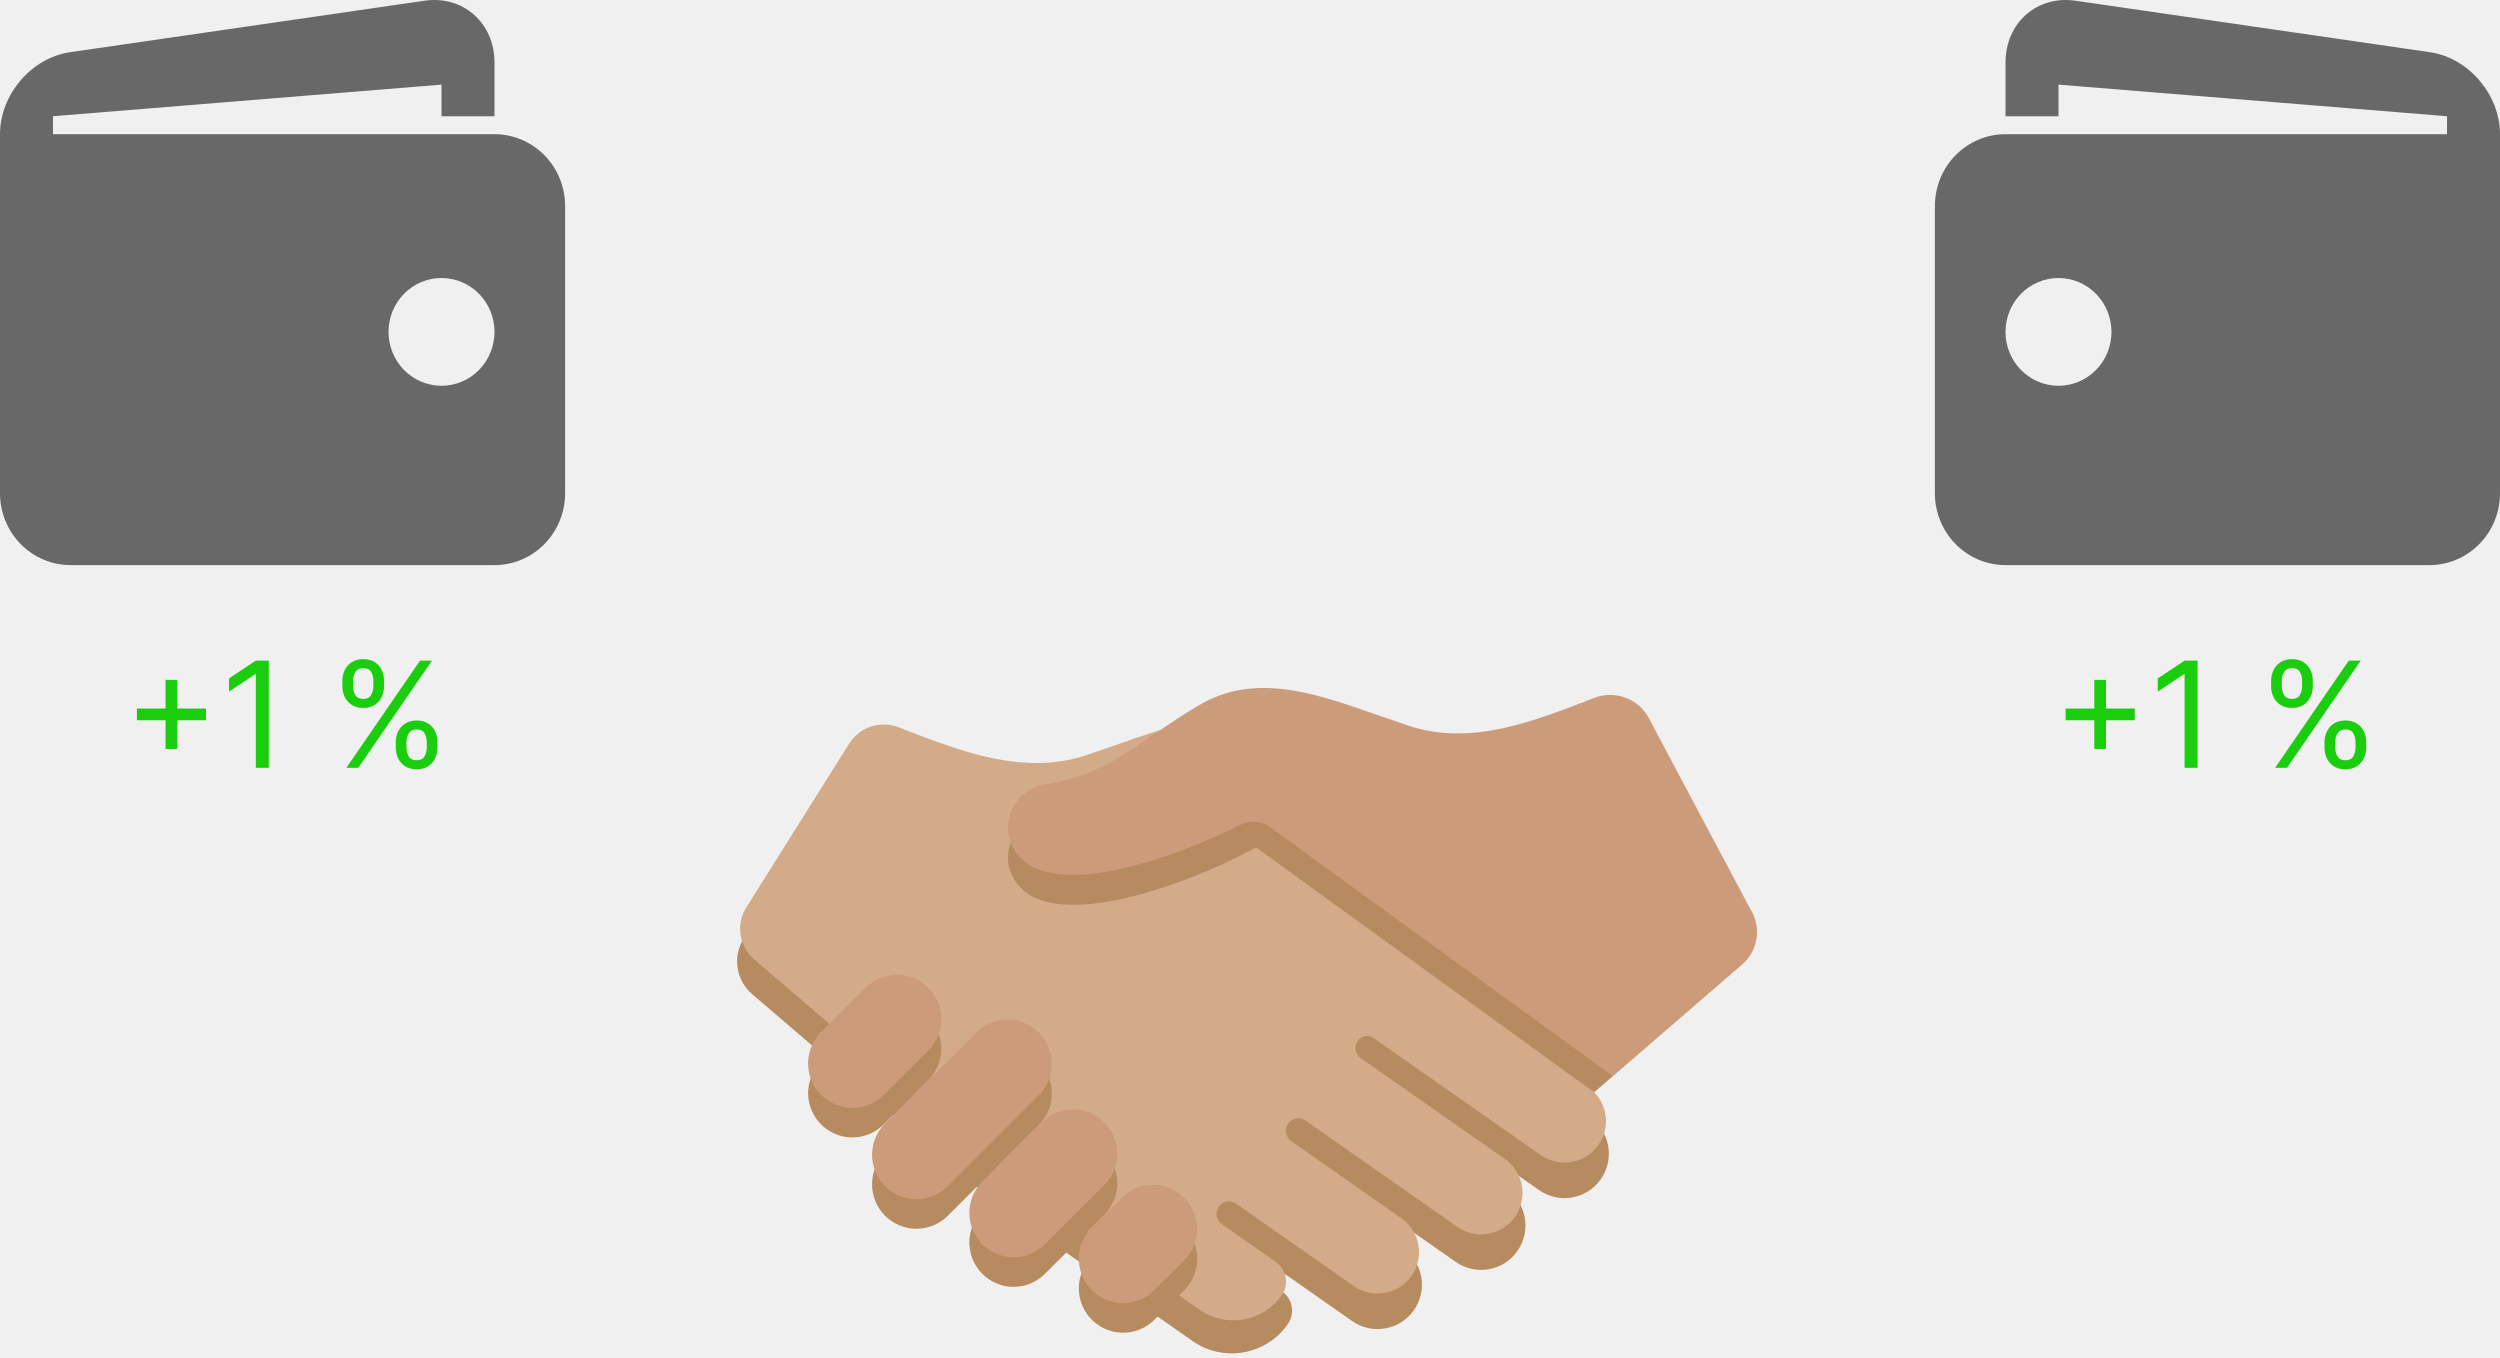
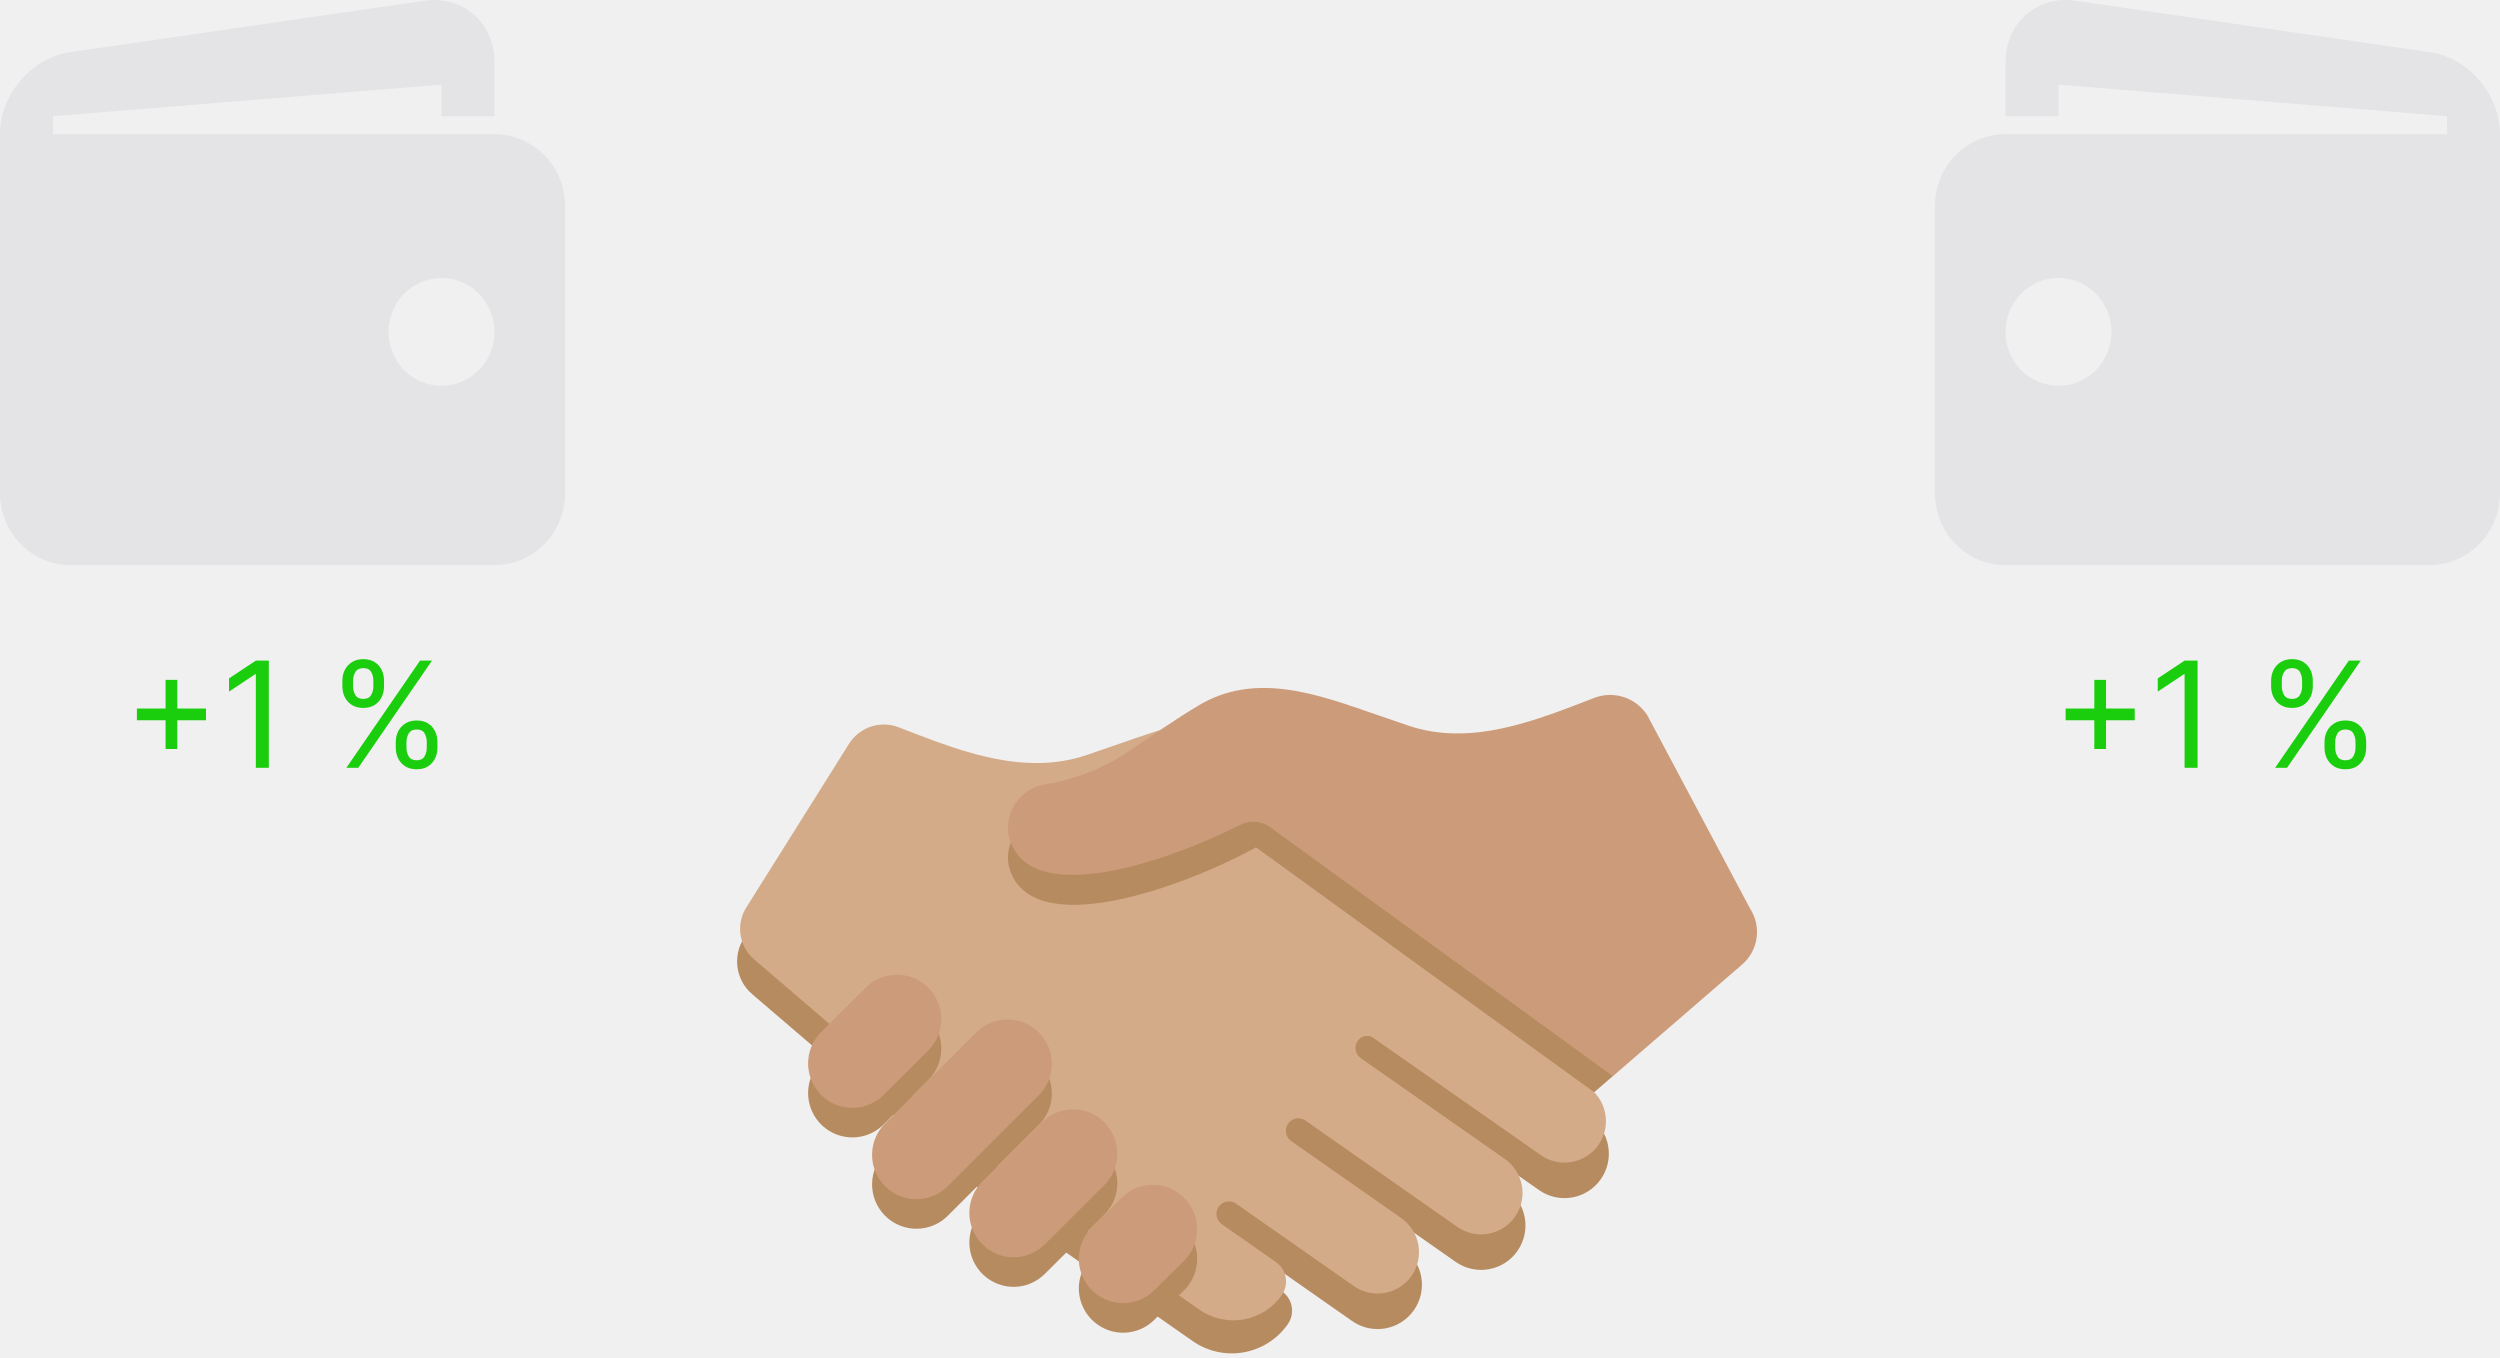
<svg xmlns="http://www.w3.org/2000/svg" width="407" height="221" viewBox="0 0 407 221" fill="none">
  <g clip-path="url(#clip0_47_2)">
-     <path d="M80.5 21.846H8.625V18.923L71.875 13.778V18.923H80.5V10.154C80.5 3.723 75.377 -0.79 69.121 0.116L11.385 8.499C5.123 9.411 0 15.415 0 21.846V80.308C0 83.409 1.212 86.383 3.368 88.575C5.525 90.768 8.45 92 11.5 92H80.5C83.55 92 86.475 90.768 88.632 88.575C90.788 86.383 92 83.409 92 80.308V33.538C92 30.437 90.788 27.463 88.632 25.271C86.475 23.078 83.55 21.846 80.5 21.846ZM71.875 62.804C70.742 62.804 69.62 62.577 68.573 62.135C67.527 61.694 66.576 61.048 65.775 60.233C64.974 59.418 64.339 58.451 63.906 57.386C63.472 56.322 63.25 55.181 63.25 54.029C63.25 52.877 63.474 51.736 63.908 50.672C64.342 49.608 64.978 48.641 65.779 47.827C66.581 47.013 67.532 46.367 68.579 45.926C69.626 45.486 70.748 45.26 71.881 45.26C74.169 45.261 76.363 46.186 77.981 47.831C79.598 49.477 80.507 51.709 80.506 54.035C80.505 56.361 79.595 58.592 77.977 60.237C76.358 61.882 74.163 62.805 71.875 62.804Z" fill="#696868" />
-     <path d="M326.5 21.846H398.375V18.923L335.125 13.778V18.923H326.5V10.154C326.5 3.723 331.623 -0.79 337.879 0.116L395.615 8.499C401.877 9.411 407 15.415 407 21.846V80.308C407 83.409 405.788 86.383 403.632 88.575C401.475 90.768 398.55 92 395.5 92H326.5C323.45 92 320.525 90.768 318.368 88.575C316.212 86.383 315 83.409 315 80.308V33.538C315 30.437 316.212 27.463 318.368 25.271C320.525 23.078 323.45 21.846 326.5 21.846ZM335.125 62.804C336.258 62.804 337.38 62.577 338.427 62.135C339.473 61.694 340.424 61.048 341.225 60.233C342.026 59.418 342.661 58.451 343.094 57.386C343.528 56.322 343.75 55.181 343.75 54.029C343.75 52.877 343.526 51.736 343.092 50.672C342.658 49.608 342.022 48.641 341.221 47.827C340.419 47.013 339.468 46.367 338.421 45.926C337.374 45.486 336.252 45.26 335.119 45.26C332.831 45.261 330.637 46.186 329.019 47.831C327.402 49.477 326.493 51.709 326.494 54.035C326.495 56.361 327.405 58.592 329.023 60.237C330.642 61.882 332.837 62.805 335.125 62.804Z" fill="#696868" />
+     <path d="M80.5 21.846H8.625V18.923L71.875 13.778V18.923H80.5V10.154C80.5 3.723 75.377 -0.79 69.121 0.116L11.385 8.499C5.123 9.411 0 15.415 0 21.846V80.308C0 83.409 1.212 86.383 3.368 88.575C5.525 90.768 8.45 92 11.5 92H80.5C83.55 92 86.475 90.768 88.632 88.575C90.788 86.383 92 83.409 92 80.308V33.538C92 30.437 90.788 27.463 88.632 25.271C86.475 23.078 83.55 21.846 80.5 21.846ZM71.875 62.804C70.742 62.804 69.62 62.577 68.573 62.135C67.527 61.694 66.576 61.048 65.775 60.233C64.974 59.418 64.339 58.451 63.906 57.386C63.472 56.322 63.25 55.181 63.25 54.029C63.25 52.877 63.474 51.736 63.908 50.672C64.342 49.608 64.978 48.641 65.779 47.827C66.581 47.013 67.532 46.367 68.579 45.926C69.626 45.486 70.748 45.26 71.881 45.26C74.169 45.261 76.363 46.186 77.981 47.831C79.598 49.477 80.507 51.709 80.506 54.035C80.505 56.361 79.595 58.592 77.977 60.237C76.358 61.882 74.163 62.805 71.875 62.804Z" fill="#e4e4e7" />
+     <path d="M326.5 21.846H398.375V18.923L335.125 13.778V18.923H326.5V10.154C326.5 3.723 331.623 -0.79 337.879 0.116L395.615 8.499C401.877 9.411 407 15.415 407 21.846V80.308C407 83.409 405.788 86.383 403.632 88.575C401.475 90.768 398.55 92 395.5 92H326.5C323.45 92 320.525 90.768 318.368 88.575C316.212 86.383 315 83.409 315 80.308V33.538C315 30.437 316.212 27.463 318.368 25.271C320.525 23.078 323.45 21.846 326.5 21.846ZM335.125 62.804C336.258 62.804 337.38 62.577 338.427 62.135C339.473 61.694 340.424 61.048 341.225 60.233C342.026 59.418 342.661 58.451 343.094 57.386C343.528 56.322 343.75 55.181 343.75 54.029C343.75 52.877 343.526 51.736 343.092 50.672C342.658 49.608 342.022 48.641 341.221 47.827C340.419 47.013 339.468 46.367 338.421 45.926C337.374 45.486 336.252 45.26 335.119 45.26C332.831 45.261 330.637 46.186 329.019 47.831C327.402 49.477 326.493 51.709 326.494 54.035C326.495 56.361 327.405 58.592 329.023 60.237C330.642 61.882 332.837 62.805 335.125 62.804Z" fill="#e4e4e7" />
    <path d="M194.152 218.32C196.569 220.012 199.56 220.674 202.466 220.161C205.372 219.648 207.956 218.002 209.648 215.584C209.939 215.17 210.146 214.702 210.256 214.208C210.366 213.714 210.377 213.202 210.289 212.704C210.2 212.205 210.015 211.729 209.742 211.302C209.469 210.876 209.115 210.507 208.699 210.218L199.788 200.83L220.125 215.064C220.902 215.61 221.778 215.997 222.705 216.203C223.632 216.409 224.59 216.43 225.525 216.265C226.46 216.1 227.353 215.752 228.153 215.241C228.953 214.729 229.645 214.065 230.187 213.286C230.731 212.509 231.117 211.632 231.322 210.706C231.527 209.779 231.548 208.821 231.383 207.887C231.218 206.952 230.87 206.06 230.36 205.26C229.85 204.46 229.187 203.768 228.41 203.224L211.088 187.304L236.979 205.43C237.756 205.976 238.633 206.363 239.56 206.569C240.486 206.775 241.445 206.796 242.38 206.631C243.315 206.466 244.208 206.118 245.008 205.607C245.808 205.096 246.499 204.431 247.042 203.652C247.586 202.875 247.972 201.998 248.177 201.072C248.382 200.145 248.402 199.187 248.237 198.253C248.072 197.319 247.725 196.426 247.215 195.626C246.705 194.826 246.042 194.134 245.264 193.59L222.307 173.97L250.553 193.744C251.33 194.29 252.207 194.677 253.134 194.883C254.061 195.089 255.019 195.11 255.954 194.945C256.889 194.78 257.782 194.432 258.582 193.921C259.382 193.41 260.073 192.745 260.616 191.966C261.16 191.189 261.546 190.312 261.751 189.386C261.956 188.459 261.976 187.501 261.811 186.567C261.646 185.633 261.299 184.74 260.789 183.94C260.279 183.14 259.616 182.448 258.839 181.904L137.817 126.138L121.117 152.732C119.243 155.623 119.754 159.539 122.446 161.841L159.951 193.975C161.661 195.44 163.439 196.822 165.284 198.113L194.152 218.32Z" fill="#B78B60" />
    <path d="M258.574 176.995L204.132 137.732L203.848 137.347L204.104 136.962L204.359 136.706L208.473 138.965C213.087 141.952 223.632 146.364 231.623 146.364C237.09 146.364 240.366 144.317 241.343 140.309C241.641 138.538 241.224 136.721 240.183 135.256C239.143 133.792 237.565 132.799 235.794 132.496C230.961 131.775 226.35 129.979 222.302 127.241L219.629 125.444C216.623 123.416 213.217 121.119 210.703 119.635C207.572 117.737 204.166 116.817 200.284 116.817C194.523 116.817 188.67 118.85 183.015 120.815L176.917 122.915C174.285 123.802 171.524 124.243 168.747 124.221C161.31 124.221 154.031 121.398 146.994 118.672L146.286 118.392C144.837 117.838 143.241 117.803 141.77 118.295C140.299 118.787 139.045 119.775 138.222 121.09L121.522 147.694C120.671 149.02 120.328 150.608 120.556 152.166C120.783 153.725 121.566 155.149 122.76 156.176L160.26 188.315C161.955 189.765 163.737 191.148 165.558 192.419L195.255 213.209C196.291 213.935 197.461 214.45 198.696 214.724C199.931 214.998 201.209 215.026 202.455 214.807C203.701 214.587 204.892 214.124 205.959 213.444C207.026 212.764 207.949 211.881 208.675 210.844C209.259 210.006 209.487 208.97 209.31 207.964C209.133 206.958 208.566 206.062 207.731 205.473L198.901 199.293C198.67 199.131 198.476 198.922 198.33 198.681C198.183 198.44 198.089 198.171 198.052 197.891C198.014 197.611 198.036 197.327 198.114 197.056C198.192 196.785 198.326 196.533 198.506 196.316C198.833 195.924 199.295 195.669 199.801 195.602C200.307 195.535 200.82 195.661 201.237 195.955L220.404 209.37C221.869 210.396 223.682 210.798 225.444 210.487C227.205 210.176 228.771 209.178 229.797 207.713C230.823 206.248 231.225 204.435 230.914 202.673C230.603 200.912 229.606 199.346 228.14 198.32L210.202 185.767C209.971 185.605 209.776 185.396 209.63 185.155C209.484 184.914 209.389 184.645 209.352 184.365C209.315 184.085 209.336 183.801 209.415 183.53C209.493 183.259 209.626 183.007 209.807 182.79C210.134 182.399 210.596 182.145 211.102 182.078C211.608 182.011 212.12 182.136 212.538 182.429L237.259 199.736C237.984 200.244 238.803 200.604 239.667 200.796C240.532 200.988 241.426 201.007 242.298 200.853C243.171 200.699 244.004 200.375 244.751 199.899C245.498 199.423 246.144 198.805 246.652 198.079C247.16 197.354 247.52 196.535 247.711 195.67C247.903 194.806 247.922 193.912 247.769 193.039C247.615 192.167 247.291 191.334 246.815 190.587C246.339 189.84 245.72 189.194 244.995 188.686L221.546 172.275C221.313 172.114 221.116 171.906 220.969 171.665C220.821 171.423 220.726 171.154 220.69 170.873C220.653 170.592 220.675 170.307 220.756 170.036C220.836 169.765 220.972 169.513 221.156 169.298C221.448 168.949 221.861 168.723 222.312 168.664C222.764 168.605 223.221 168.718 223.593 168.98L250.838 188.05C251.564 188.558 252.382 188.918 253.247 189.11C254.112 189.301 255.007 189.321 255.879 189.166C256.752 189.012 257.585 188.688 258.332 188.212C259.079 187.735 259.725 187.117 260.233 186.391C260.741 185.665 261.101 184.846 261.293 183.981C261.484 183.116 261.503 182.222 261.349 181.349C261.195 180.477 260.871 179.643 260.395 178.896C259.918 178.149 259.3 177.503 258.574 176.995Z" fill="#D4AB88" />
    <path d="M194.672 206.75C194.335 208.036 193.675 209.149 192.798 210.03L187.962 214.828C187.076 215.724 185.971 216.372 184.756 216.706C183.541 217.041 182.26 217.051 181.04 216.735C179.809 216.415 178.684 215.775 177.779 214.88C176.874 213.985 176.222 212.867 175.888 211.639C175.554 210.411 175.551 209.116 175.878 207.887C176.204 206.657 176.85 205.535 177.75 204.635L182.586 199.837C183.472 198.941 184.578 198.293 185.792 197.959C187.007 197.624 188.288 197.614 189.508 197.93C191.361 198.417 192.946 199.619 193.914 201.272C194.882 202.926 195.155 204.895 194.672 206.75ZM143.882 183.045L151.122 175.834C151.95 175.008 152.564 173.992 152.913 172.875C153.262 171.759 153.334 170.574 153.124 169.423C152.913 168.272 152.426 167.189 151.705 166.268C150.984 165.347 150.05 164.615 148.983 164.134C147.647 163.533 146.159 163.354 144.718 163.621C143.277 163.888 141.952 164.588 140.92 165.627L133.68 172.838C132.852 173.665 132.238 174.681 131.889 175.798C131.541 176.915 131.469 178.1 131.68 179.251C131.891 180.402 132.378 181.485 133.1 182.406C133.821 183.327 134.756 184.059 135.823 184.539C137.159 185.138 138.646 185.316 140.086 185.049C141.525 184.783 142.849 184.084 143.882 183.045ZM168.949 183.296C169.659 182.634 170.227 181.836 170.621 180.949C171.015 180.062 171.227 179.105 171.243 178.135C171.259 177.165 171.08 176.201 170.716 175.302C170.351 174.403 169.81 173.586 169.123 172.9C168.436 172.215 167.618 171.675 166.718 171.312C165.818 170.95 164.855 170.772 163.884 170.79C162.914 170.808 161.958 171.022 161.072 171.417C160.186 171.813 159.389 172.383 158.728 173.094L144.267 187.535C143.558 188.197 142.989 188.995 142.595 189.882C142.201 190.769 141.99 191.726 141.974 192.696C141.957 193.666 142.137 194.629 142.501 195.529C142.865 196.428 143.407 197.245 144.094 197.93C144.781 198.616 145.598 199.156 146.498 199.518C147.398 199.881 148.362 200.059 149.332 200.041C150.302 200.023 151.259 199.809 152.145 199.414C153.031 199.018 153.828 198.448 154.489 197.737L168.949 183.296ZM179.788 197.747C180.763 196.77 181.438 195.534 181.732 194.185C182.027 192.836 181.929 191.431 181.45 190.137C180.971 188.842 180.131 187.711 179.03 186.879C177.929 186.046 176.612 185.547 175.236 185.439C174.196 185.361 173.152 185.51 172.177 185.876C171.201 186.242 170.317 186.816 169.585 187.559L159.927 197.169C158.951 198.146 158.275 199.382 157.979 200.732C157.684 202.081 157.781 203.487 158.26 204.783C158.739 206.078 159.58 207.21 160.682 208.042C161.784 208.875 163.102 209.374 164.479 209.481C166.671 209.654 168.689 208.802 170.13 207.361L179.788 197.747ZM259.532 177.819L262.553 175.208L229.253 122.944L170.149 132.506C169.209 132.665 168.309 133.007 167.502 133.513C166.694 134.02 165.994 134.68 165.441 135.457C164.889 136.234 164.495 137.112 164.282 138.042C164.069 138.971 164.041 139.933 164.2 140.873C167.369 153.855 193.116 144.211 204.446 137.978L259.532 177.819Z" fill="#B78B60" />
    <path d="M194.672 201.933C194.335 203.219 193.675 204.332 192.798 205.213L187.962 210.011C187.076 210.907 185.971 211.555 184.756 211.889C183.541 212.224 182.26 212.234 181.04 211.918C179.809 211.598 178.684 210.958 177.779 210.063C176.874 209.168 176.222 208.05 175.888 206.822C175.554 205.594 175.551 204.299 175.878 203.07C176.204 201.84 176.85 200.718 177.75 199.818L182.586 195.02C183.472 194.124 184.578 193.477 185.792 193.142C187.007 192.807 188.288 192.797 189.508 193.113C191.361 193.6 192.946 194.802 193.914 196.455C194.882 198.109 195.155 200.079 194.672 201.933ZM143.882 178.229L151.122 171.018C151.95 170.191 152.564 169.175 152.913 168.058C153.262 166.942 153.334 165.757 153.124 164.606C152.913 163.455 152.426 162.372 151.705 161.451C150.984 160.53 150.05 159.798 148.983 159.317C147.646 158.717 146.159 158.539 144.718 158.806C143.278 159.073 141.953 159.772 140.92 160.81L133.68 168.021C132.852 168.849 132.238 169.864 131.889 170.981C131.541 172.098 131.469 173.283 131.68 174.434C131.891 175.585 132.378 176.668 133.1 177.589C133.821 178.51 134.756 179.242 135.823 179.722C137.159 180.321 138.646 180.499 140.086 180.232C141.525 179.966 142.849 179.267 143.882 178.229ZM168.949 178.479C169.659 177.817 170.227 177.019 170.621 176.132C171.015 175.245 171.227 174.288 171.243 173.318C171.259 172.348 171.08 171.384 170.716 170.485C170.351 169.586 169.81 168.769 169.123 168.084C168.436 167.398 167.618 166.858 166.718 166.495C165.818 166.133 164.855 165.955 163.884 165.973C162.914 165.991 161.958 166.205 161.072 166.6C160.186 166.996 159.389 167.566 158.728 168.277L144.267 182.718C143.558 183.38 142.989 184.178 142.595 185.065C142.201 185.952 141.99 186.909 141.974 187.879C141.957 188.849 142.137 189.812 142.501 190.712C142.865 191.611 143.407 192.428 144.094 193.113C144.781 193.799 145.598 194.339 146.498 194.702C147.398 195.064 148.362 195.242 149.332 195.224C150.302 195.206 151.259 194.992 152.145 194.597C153.031 194.201 153.828 193.631 154.489 192.92L168.949 178.479ZM179.788 192.93C180.763 191.953 181.437 190.717 181.732 189.368C182.027 188.019 181.929 186.614 181.45 185.32C180.971 184.025 180.131 182.894 179.03 182.062C177.929 181.229 176.612 180.73 175.236 180.623C174.196 180.544 173.152 180.693 172.177 181.059C171.201 181.425 170.317 181.999 169.585 182.742L159.927 192.352C158.951 193.329 158.274 194.565 157.979 195.915C157.684 197.264 157.781 198.67 158.26 199.966C158.739 201.261 159.58 202.393 160.682 203.225C161.784 204.058 163.102 204.557 164.479 204.664C166.671 204.837 168.689 203.985 170.13 202.545L179.788 192.93ZM283.627 157.015C284.902 155.912 285.736 154.386 285.974 152.717C286.212 151.048 285.839 149.35 284.922 147.935L284.908 147.911L268.208 116.499C267.326 115.09 265.982 114.031 264.405 113.504C262.829 112.977 261.118 113.014 259.566 113.609C249.971 117.323 239.46 121.591 229.258 118.123L223.969 116.307C214.585 113.055 204.383 109.245 195.067 114.89C191.719 116.86 186.695 120.348 183.453 122.501C179.448 125.176 174.908 126.945 170.149 127.684C169.207 127.84 168.306 128.18 167.497 128.686C166.687 129.191 165.986 129.852 165.433 130.63C164.88 131.407 164.487 132.287 164.275 133.217C164.063 134.148 164.038 135.111 164.2 136.051C167.153 148.151 189.73 140.425 201.955 134.274C202.718 133.891 203.572 133.724 204.423 133.793C205.274 133.862 206.09 134.163 206.782 134.664L262.581 175.203L283.627 157.015Z" fill="#CC9B7A" />
    <path d="M26.954 121.932V110.682H28.864V121.932H26.954ZM22.284 117.261V115.352H33.534V117.261H22.284ZM43.764 107.545V125H41.65V109.761H41.548L37.286 112.591V110.443L41.65 107.545H43.764ZM64.431 121.727V120.807C64.431 120.17 64.562 119.588 64.823 119.06C65.09 118.526 65.477 118.099 65.982 117.781C66.494 117.457 67.113 117.295 67.84 117.295C68.579 117.295 69.198 117.457 69.698 117.781C70.198 118.099 70.576 118.526 70.832 119.06C71.087 119.588 71.215 120.17 71.215 120.807V121.727C71.215 122.364 71.085 122.949 70.823 123.483C70.567 124.011 70.187 124.437 69.681 124.761C69.181 125.08 68.567 125.239 67.84 125.239C67.102 125.239 66.479 125.08 65.974 124.761C65.468 124.437 65.085 124.011 64.823 123.483C64.562 122.949 64.431 122.364 64.431 121.727ZM66.17 120.807V121.727C66.17 122.256 66.295 122.73 66.545 123.151C66.795 123.565 67.227 123.773 67.84 123.773C68.437 123.773 68.857 123.565 69.102 123.151C69.352 122.73 69.477 122.256 69.477 121.727V120.807C69.477 120.278 69.357 119.807 69.119 119.392C68.88 118.972 68.454 118.761 67.84 118.761C67.244 118.761 66.815 118.972 66.553 119.392C66.298 119.807 66.17 120.278 66.17 120.807ZM55.738 111.739V110.818C55.738 110.182 55.869 109.599 56.13 109.071C56.397 108.537 56.783 108.111 57.289 107.793C57.8 107.469 58.42 107.307 59.147 107.307C59.886 107.307 60.505 107.469 61.005 107.793C61.505 108.111 61.883 108.537 62.139 109.071C62.394 109.599 62.522 110.182 62.522 110.818V111.739C62.522 112.375 62.391 112.96 62.13 113.494C61.874 114.023 61.494 114.449 60.988 114.773C60.488 115.091 59.874 115.25 59.147 115.25C58.408 115.25 57.786 115.091 57.281 114.773C56.775 114.449 56.391 114.023 56.13 113.494C55.869 112.96 55.738 112.375 55.738 111.739ZM57.477 110.818V111.739C57.477 112.267 57.602 112.741 57.852 113.162C58.102 113.577 58.533 113.784 59.147 113.784C59.744 113.784 60.164 113.577 60.408 113.162C60.658 112.741 60.783 112.267 60.783 111.739V110.818C60.783 110.29 60.664 109.818 60.425 109.403C60.187 108.983 59.761 108.773 59.147 108.773C58.55 108.773 58.121 108.983 57.86 109.403C57.604 109.818 57.477 110.29 57.477 110.818ZM56.386 125L68.386 107.545H70.329L58.329 125H56.386Z" fill="#1ACE0D" />
    <path d="M340.955 121.932V110.682H342.864V121.932H340.955ZM336.284 117.261V115.352H347.534V117.261H336.284ZM357.763 107.545V125H355.65V109.761H355.548L351.286 112.591V110.443L355.65 107.545H357.763ZM378.431 121.727V120.807C378.431 120.17 378.562 119.588 378.823 119.06C379.09 118.526 379.477 118.099 379.982 117.781C380.494 117.457 381.113 117.295 381.84 117.295C382.579 117.295 383.198 117.457 383.698 117.781C384.198 118.099 384.576 118.526 384.832 119.06C385.087 119.588 385.215 120.17 385.215 120.807V121.727C385.215 122.364 385.085 122.949 384.823 123.483C384.567 124.011 384.187 124.437 383.681 124.761C383.181 125.08 382.567 125.239 381.84 125.239C381.102 125.239 380.479 125.08 379.974 124.761C379.468 124.437 379.085 124.011 378.823 123.483C378.562 122.949 378.431 122.364 378.431 121.727ZM380.17 120.807V121.727C380.17 122.256 380.295 122.73 380.545 123.151C380.795 123.565 381.227 123.773 381.84 123.773C382.437 123.773 382.857 123.565 383.102 123.151C383.352 122.73 383.477 122.256 383.477 121.727V120.807C383.477 120.278 383.357 119.807 383.119 119.392C382.88 118.972 382.454 118.761 381.84 118.761C381.244 118.761 380.815 118.972 380.553 119.392C380.298 119.807 380.17 120.278 380.17 120.807ZM369.738 111.739V110.818C369.738 110.182 369.869 109.599 370.13 109.071C370.397 108.537 370.783 108.111 371.289 107.793C371.8 107.469 372.42 107.307 373.147 107.307C373.886 107.307 374.505 107.469 375.005 107.793C375.505 108.111 375.883 108.537 376.138 109.071C376.394 109.599 376.522 110.182 376.522 110.818V111.739C376.522 112.375 376.391 112.96 376.13 113.494C375.874 114.023 375.494 114.449 374.988 114.773C374.488 115.091 373.874 115.25 373.147 115.25C372.408 115.25 371.786 115.091 371.281 114.773C370.775 114.449 370.391 114.023 370.13 113.494C369.869 112.96 369.738 112.375 369.738 111.739ZM371.477 110.818V111.739C371.477 112.267 371.602 112.741 371.852 113.162C372.102 113.577 372.533 113.784 373.147 113.784C373.744 113.784 374.164 113.577 374.408 113.162C374.658 112.741 374.783 112.267 374.783 111.739V110.818C374.783 110.29 374.664 109.818 374.425 109.403C374.187 108.983 373.761 108.773 373.147 108.773C372.55 108.773 372.121 108.983 371.86 109.403C371.604 109.818 371.477 110.29 371.477 110.818ZM370.386 125L382.386 107.545H384.329L372.329 125H370.386Z" fill="#1ACE0D" />
  </g>
-   <defs>
-     <clipPath id="clip0_47_2">
-       <rect width="407" height="221" fill="white" />
-     </clipPath>
-   </defs>
</svg>
